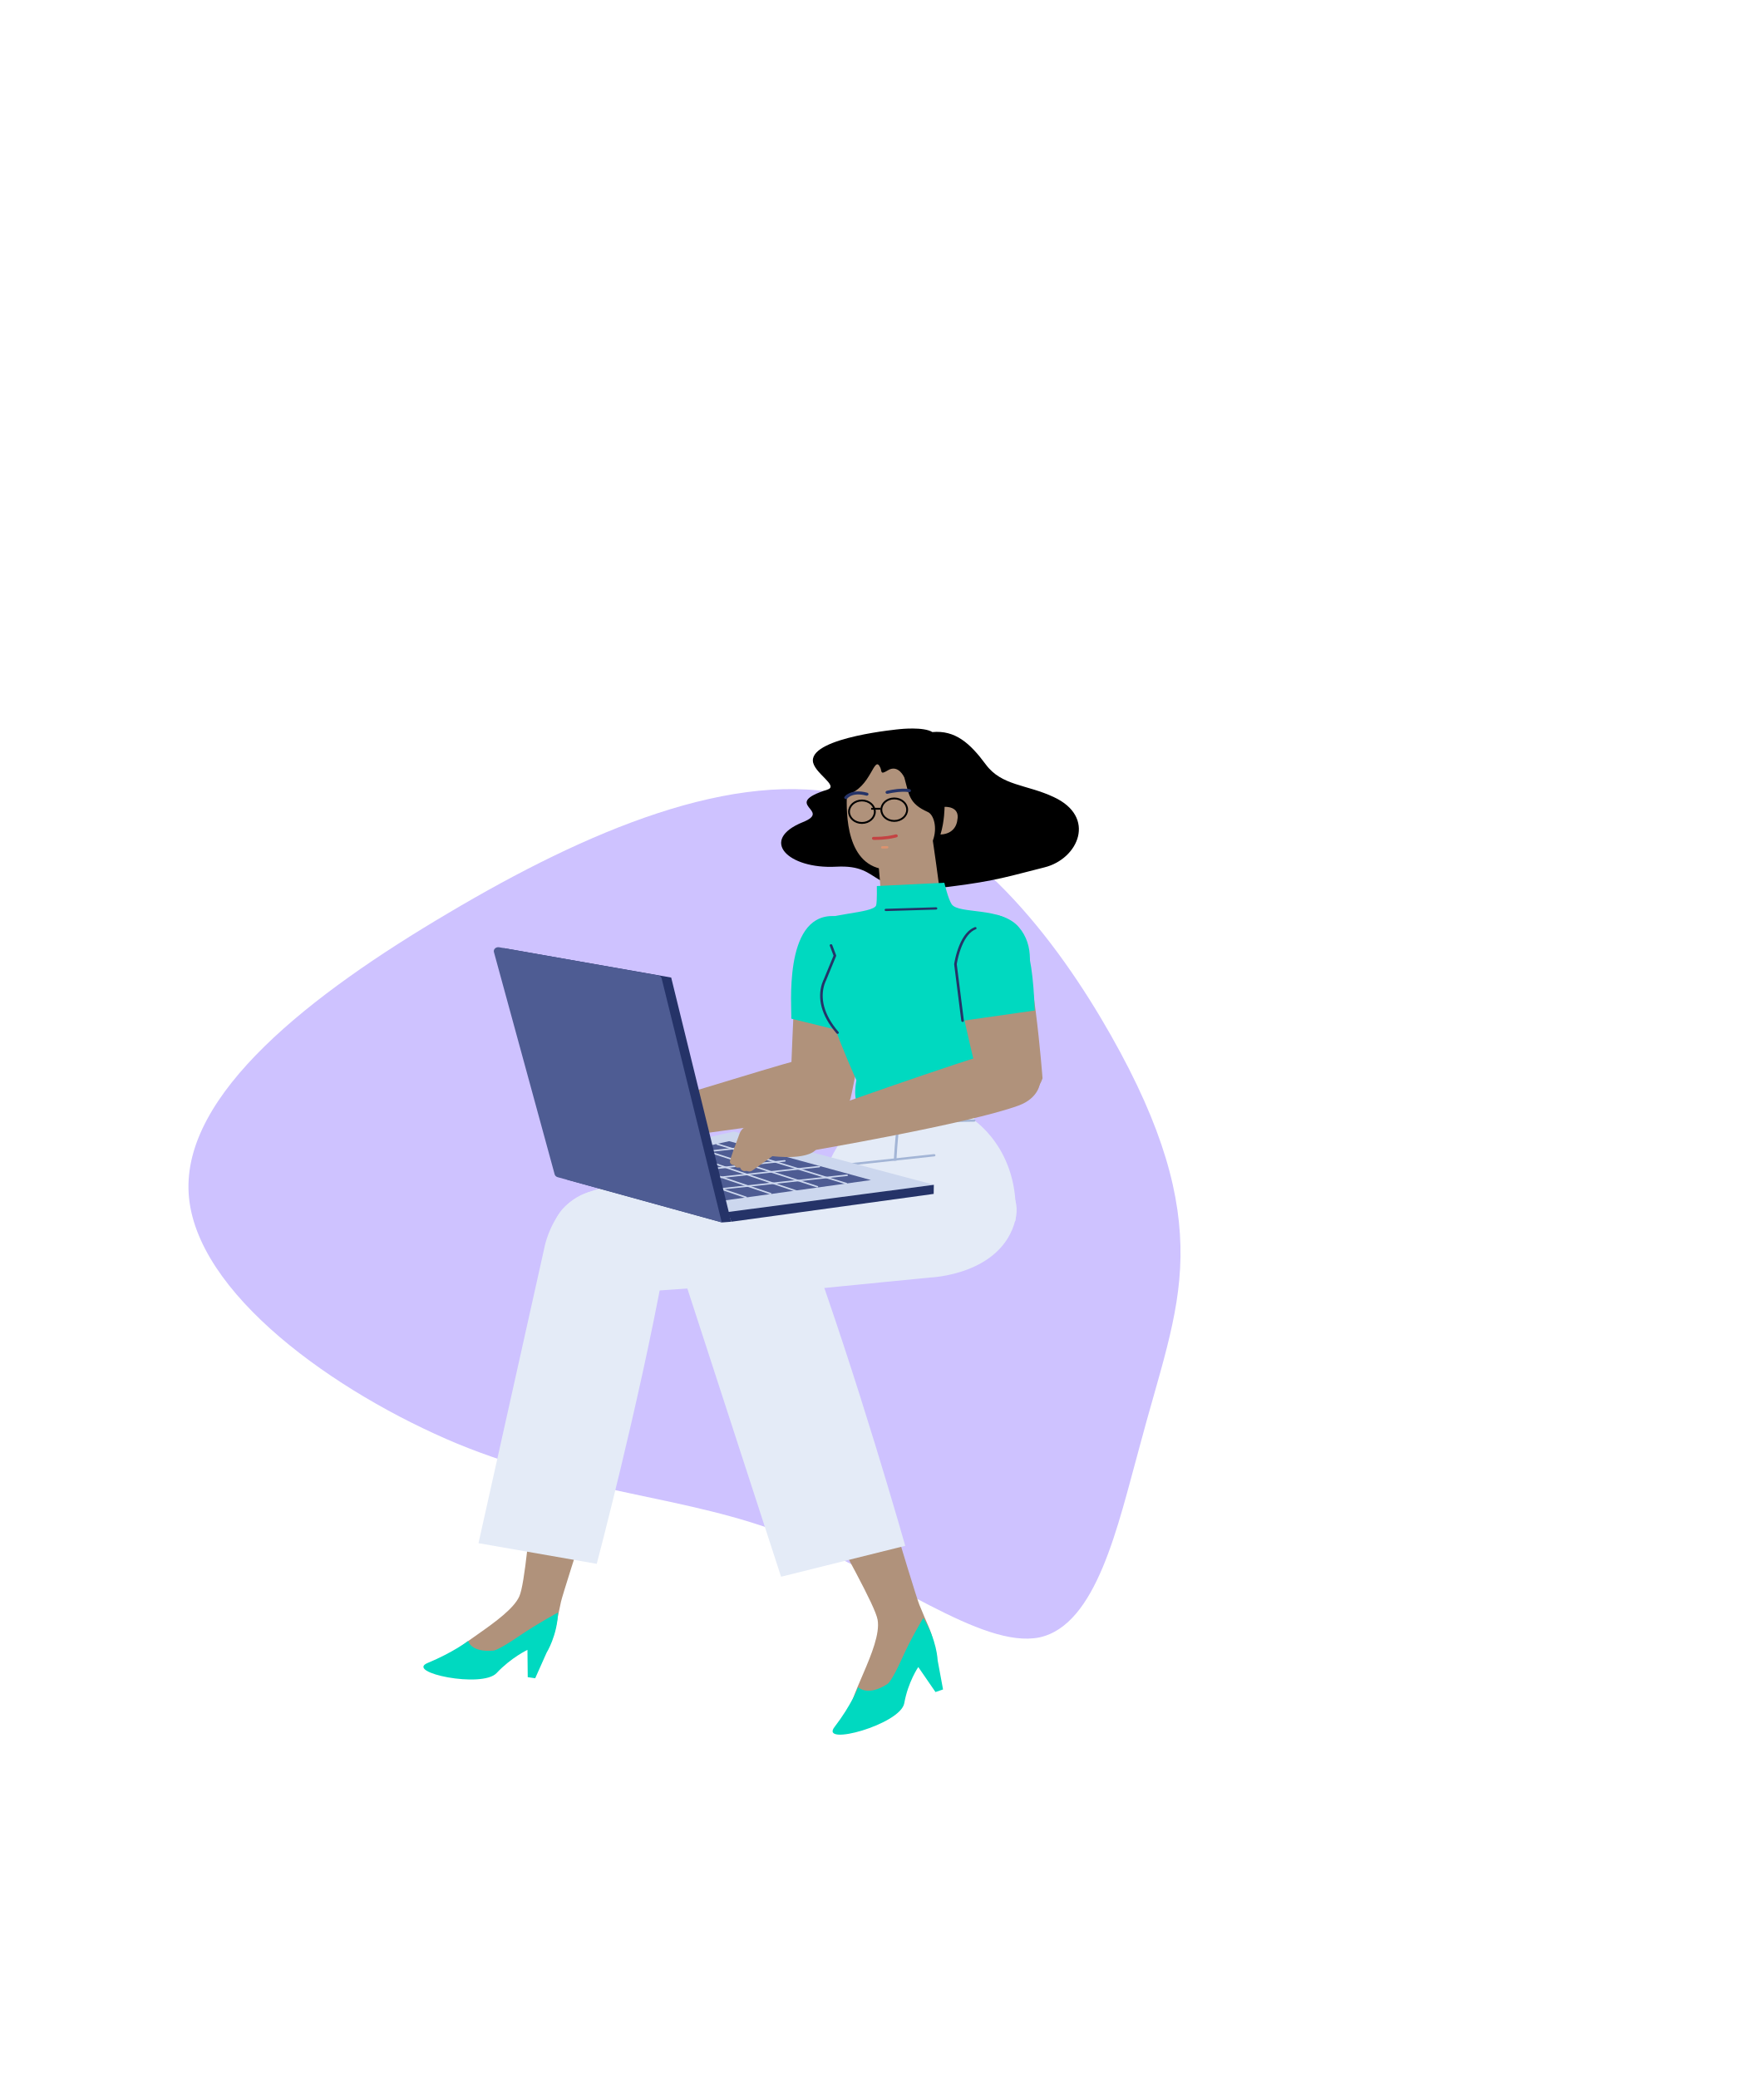
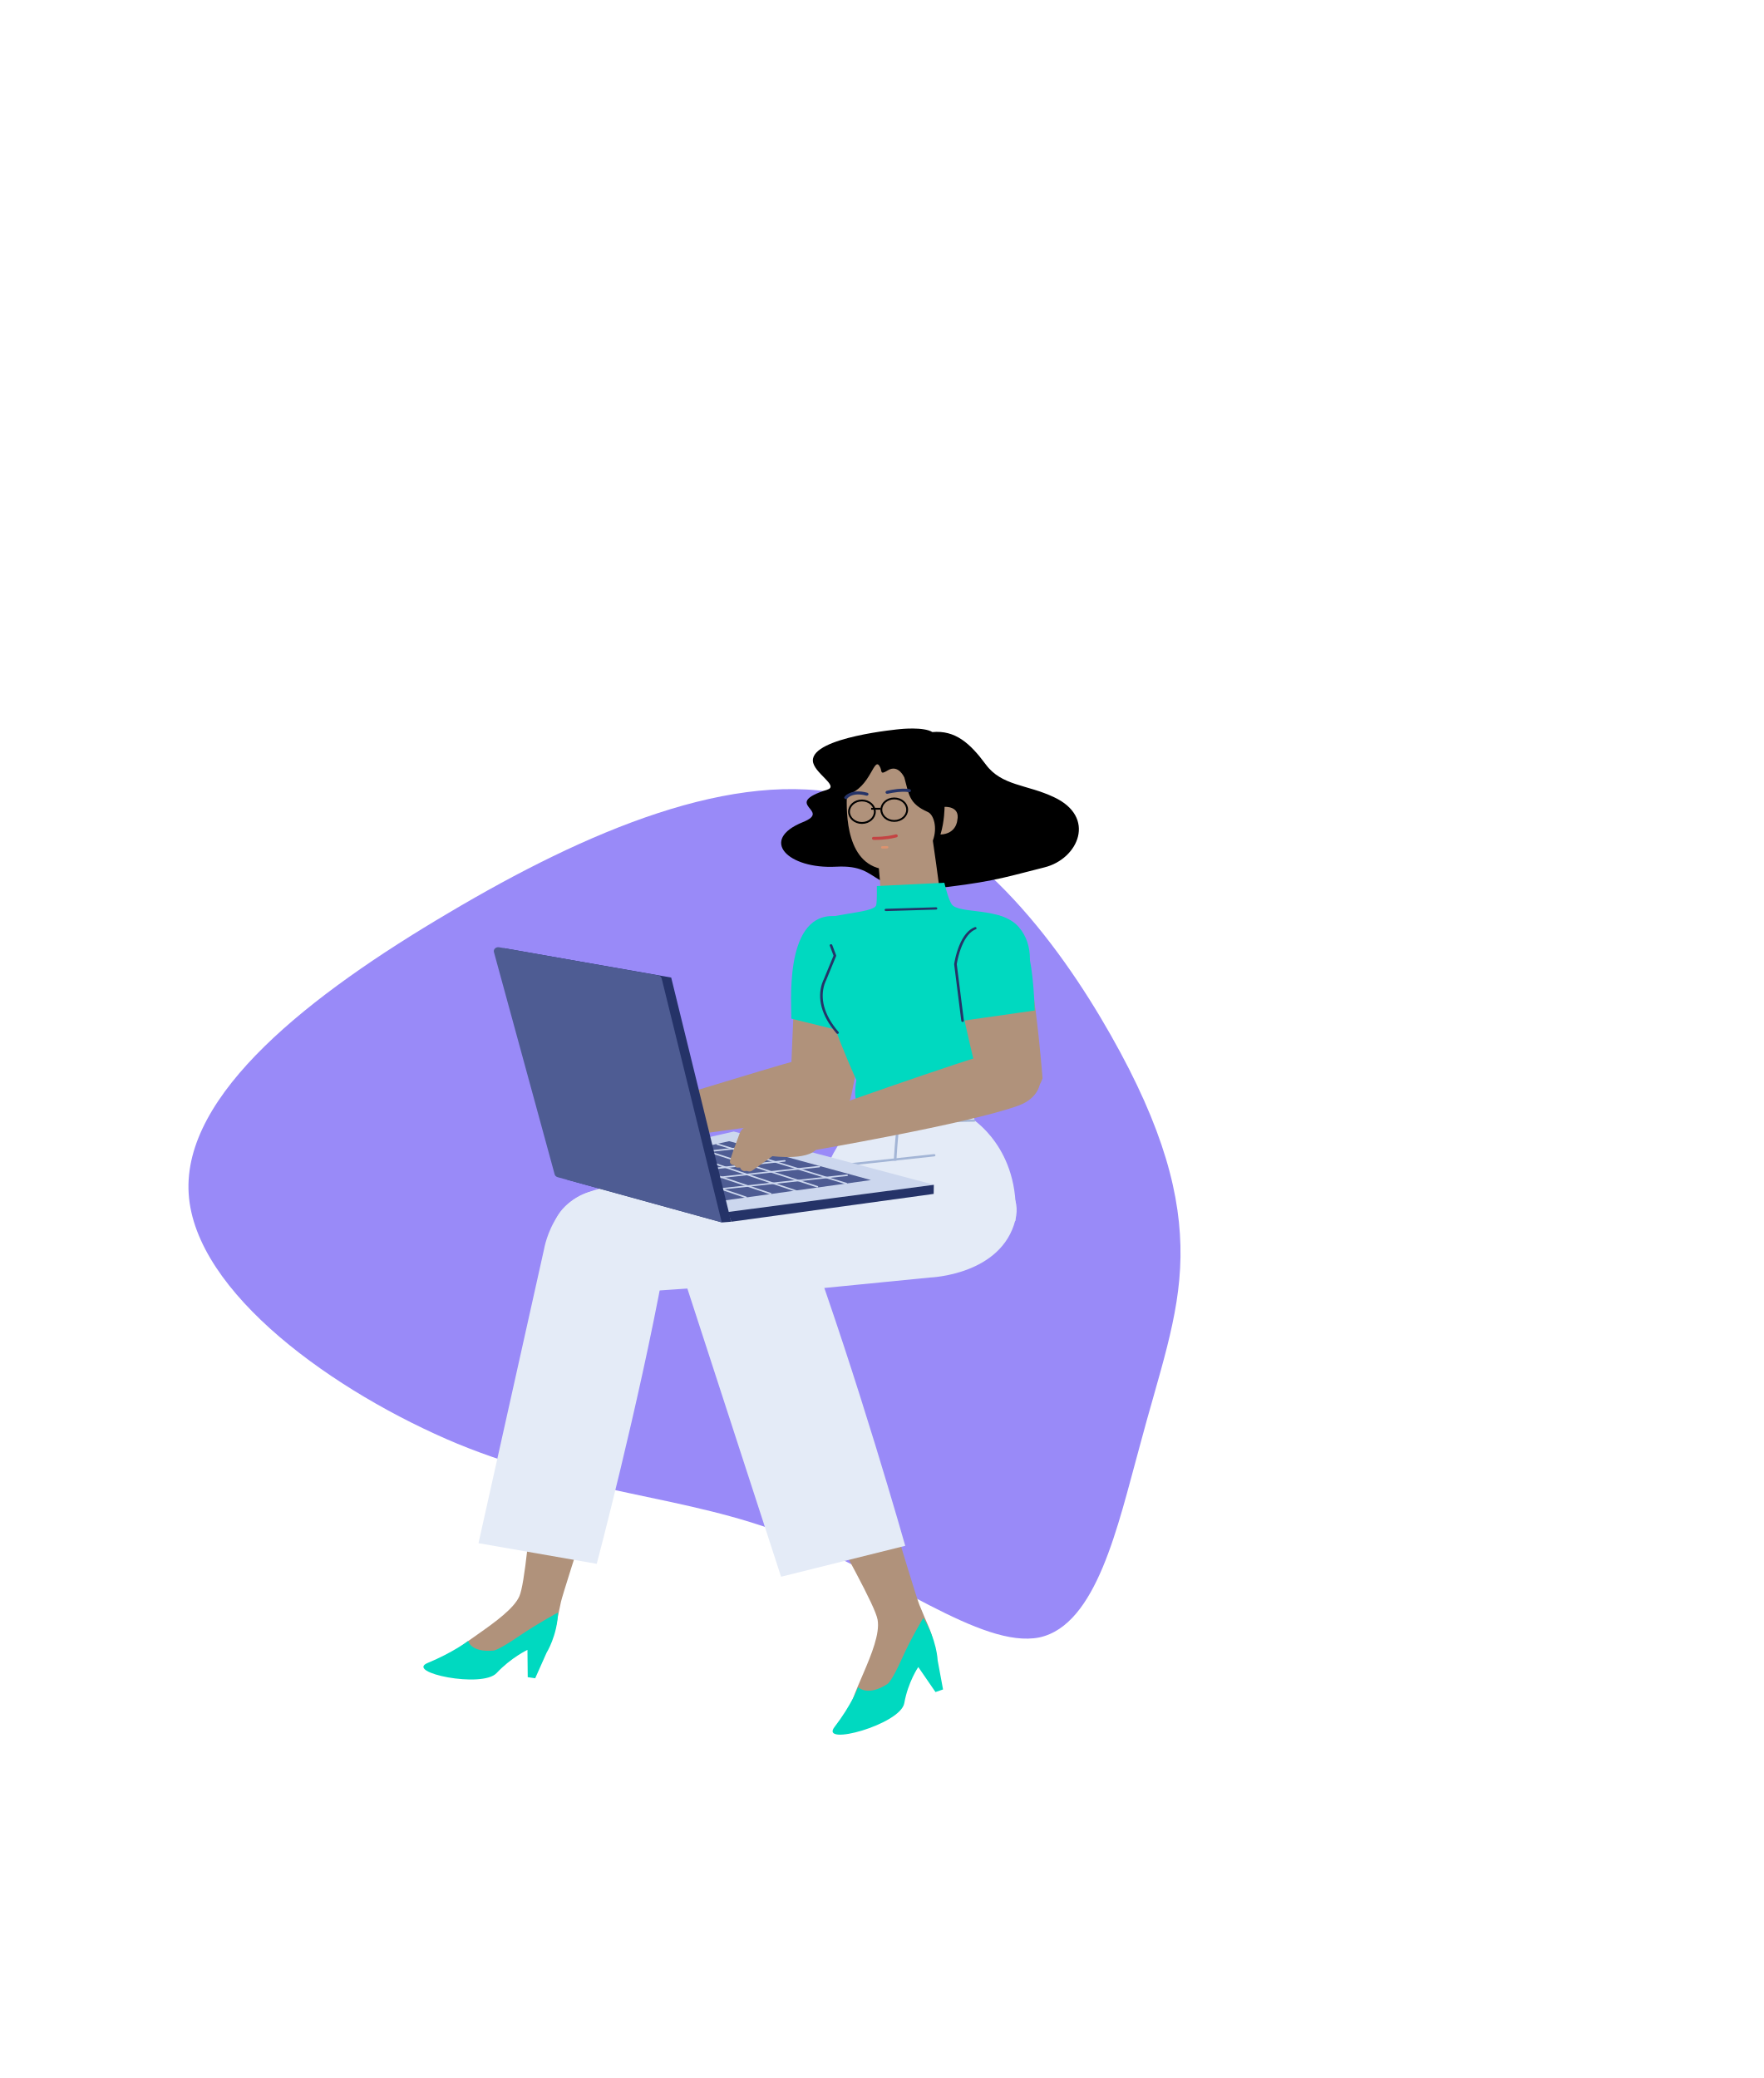
<svg xmlns="http://www.w3.org/2000/svg" width="946" height="1115" viewBox="0 0 946 1115" fill="none">
-   <path d="M595.98 555.455C624.36 605.54 633.82 641.898 633.347 674.546C632.874 707.194 621.995 736.132 611.116 777.313C599.764 818.494 588.412 871.918 557.667 878.596C526.449 884.903 476.311 844.464 422.389 823.688C368.94 802.541 311.707 801.799 245.487 774.716C179.74 747.262 104.533 693.838 101.222 640.414C97.911 586.99 166.496 533.566 240.757 489.788C314.545 446.01 394.009 411.878 456.918 427.089C520.3 441.929 567.6 505.37 595.98 555.455Z" fill="#CEC2FF" />
+   <path d="M595.98 555.455C624.36 605.54 633.82 641.898 633.347 674.546C632.874 707.194 621.995 736.132 611.116 777.313C599.764 818.494 588.412 871.918 557.667 878.596C526.449 884.903 476.311 844.464 422.389 823.688C368.94 802.541 311.707 801.799 245.487 774.716C179.74 747.262 104.533 693.838 101.222 640.414C97.911 586.99 166.496 533.566 240.757 489.788C314.545 446.01 394.009 411.878 456.918 427.089C520.3 441.929 567.6 505.37 595.98 555.455Z" fill="#998AF8" />
  <path d="M522.524 591.073C522.909 591.068 523.225 591.338 523.23 591.677C523.235 591.981 522.987 592.237 522.657 592.288L522.544 592.298L461.227 593.069C460.842 593.074 460.526 592.803 460.52 592.465C460.515 592.161 460.764 591.905 461.094 591.853L461.207 591.844L522.524 591.073Z" fill="#A3B5D6" />
  <path fill-rule="evenodd" clip-rule="evenodd" d="M331.706 763.101C331.84 762.741 302.458 852.869 300.975 859.469C296.93 877.482 298.73 880.362 286.725 883.251C283.651 883.993 279.732 881.879 274.312 885.499C259.481 895.411 240.21 899.14 239.511 891.852C239.51 885.139 272.752 869.489 278.597 856.625C284.671 843.26 288.573 732.241 301.159 726.25C313.745 720.259 344.885 686.701 331.706 763.101Z" fill="#B0927B" />
  <path fill-rule="evenodd" clip-rule="evenodd" d="M293.26 886.788C293.26 886.788 299.005 877.617 299.395 865.24C299.395 865.24 288.516 871.058 278.659 877.784C267.277 885.552 264.912 885.64 264.912 885.64C252.499 886.824 251.171 880.482 251.171 880.482C251.171 880.482 243.188 886.602 229.432 892.307C217.113 897.416 258.645 906.028 266.437 897.718C274.229 889.41 282.985 885.277 282.985 885.277L283.135 899.925L287.144 900.511L293.26 886.788Z" fill="#00D9C0" />
  <path fill-rule="evenodd" clip-rule="evenodd" d="M291.907 670.2L256.722 828.028L320.164 839.113C320.164 839.113 342.561 754.366 355.919 681.838C355.919 681.838 365.812 644.445 331.92 638.906C298.029 633.366 291.907 670.2 291.907 670.2Z" fill="#E4EBF7" />
  <path fill-rule="evenodd" clip-rule="evenodd" d="M331.531 636.148C398.374 628.861 447.733 628.238 463.191 631.647C463.191 631.647 495.28 637.303 489.26 659.023C481.914 685.528 447.41 685.97 447.41 685.97L335.657 693.68C326.771 694.374 297.529 697.35 295.843 667.15C294.251 638.665 330.075 636.307 331.531 636.148Z" fill="#E4EBF7" />
  <path fill-rule="evenodd" clip-rule="evenodd" d="M330.592 598.279C330.592 598.279 416.081 571.867 428.173 568.844C458.743 561.198 462.571 593.948 443.181 598.315C431.494 600.948 407.825 603.965 387.212 606.82C358.16 610.843 336.796 612.997 336.796 612.997L330.592 598.279Z" fill="#B0927B" />
  <path fill-rule="evenodd" clip-rule="evenodd" d="M482.982 391.208C482.982 391.208 435.688 395.471 436.115 408.164C436.336 414.693 450.396 421.609 443.902 423.686C418.522 431.797 446.828 434.648 430.812 441.11C406.994 450.722 422.834 466.422 448.54 465.05C475.167 463.628 463.448 481.444 509.122 475.824C534.86 472.657 542.26 469.899 560.397 465.397C578.536 460.895 588.522 438.359 565.259 427.637C550.792 420.848 537.388 421.698 528.9 410.205C520.409 398.711 512.474 391.702 500.215 392.809C495.552 389.869 482.982 391.208 482.982 391.208Z" fill="black" />
  <path fill-rule="evenodd" clip-rule="evenodd" d="M503.897 475.678C501.752 459.311 499.714 445.939 499.714 445.939L471.039 460.17L472.731 480.114C474.039 487.456 481.996 492.389 490.301 491.003C499.081 489.537 504.92 483.484 503.897 475.678Z" fill="#B0927B" />
  <path fill-rule="evenodd" clip-rule="evenodd" d="M485.196 417.2C485.196 417.2 482.016 409.803 476.249 413.389C472.123 415.952 473.223 413.847 472.294 411.854C468.845 404.447 467.691 422.686 454.329 426.506C454.106 435.795 453.527 465.487 476.351 466.643C485.231 467.094 496.604 461.534 500.518 450.95C503.07 444.051 500.945 437.107 497.832 435.722C487.575 431.163 487.766 426.461 485.196 417.2Z" fill="#B0927B" />
  <path d="M465.008 425.132C465.339 425.023 465.705 425.145 465.875 425.407L465.925 425.499L468.016 430.402L468.057 430.555L468.109 431.108C468.117 431.21 468.125 431.323 468.133 431.447C468.331 434.548 468.182 438.558 467.441 443.279L467.33 443.964L467.811 443.995C468.843 444.068 469.806 444.18 470.699 444.321L471.226 444.409C471.739 444.5 472.201 444.596 472.61 444.694L472.907 444.768C473.2 444.843 473.403 444.903 473.515 444.94C473.883 445.062 474.069 445.424 473.93 445.747C473.791 446.071 473.38 446.234 473.011 446.112L472.774 446.041C472.699 446.02 472.61 445.996 472.507 445.97C472.068 445.857 471.546 445.744 470.945 445.637C469.633 445.405 468.14 445.241 466.478 445.177C466.054 445.16 465.741 444.824 465.806 444.455C466.686 439.457 466.904 435.214 466.736 431.956L466.688 431.197L466.649 430.766L464.591 425.939C464.466 425.647 464.605 425.326 464.903 425.176L465.008 425.132Z" fill="#B0927B" />
  <path d="M480.467 447.724C480.957 447.591 481.477 447.833 481.628 448.264C481.778 448.696 481.503 449.153 481.013 449.285C480.661 449.38 480.303 449.47 479.94 449.555C477.744 450.068 475.406 450.385 473.038 450.546C471.621 450.642 470.363 450.673 469.342 450.663L468.71 450.65C468.197 450.63 467.8 450.249 467.822 449.798C467.845 449.348 468.278 448.998 468.791 449.018L469.014 449.024C470.035 449.045 471.368 449.021 472.895 448.918C475.158 448.764 477.387 448.461 479.463 447.976C479.804 447.897 480.138 447.813 480.467 447.724Z" fill="#C44343" />
  <path d="M454.849 426.043C457.324 424.566 460.789 424.141 465.296 425.346C465.787 425.477 466.064 425.933 465.915 426.365C465.766 426.796 465.247 427.04 464.756 426.909C460.778 425.846 457.896 426.199 455.892 427.394C455.221 427.794 454.82 428.18 454.659 428.404C454.384 428.784 453.811 428.898 453.377 428.656C452.944 428.415 452.815 427.91 453.09 427.529C453.379 427.128 453.95 426.579 454.849 426.043Z" fill="#253368" />
  <path d="M484.148 423.187C485.559 423.153 486.847 423.228 487.988 423.43C488.491 423.519 488.816 423.95 488.715 424.392C488.613 424.834 488.124 425.12 487.621 425.031C486.631 424.856 485.479 424.789 484.2 424.82C482.554 424.86 480.779 425.058 478.991 425.363C478.459 425.454 477.954 425.549 477.484 425.646L476.706 425.814C476.517 425.857 476.376 425.89 476.29 425.912C475.796 426.036 475.282 425.786 475.141 425.352C475 424.918 475.285 424.466 475.778 424.342L476.238 424.233L476.58 424.158C477.204 424.022 477.896 423.886 478.636 423.76C480.517 423.439 482.389 423.23 484.148 423.187Z" fill="#253368" />
  <path d="M475.886 453.987C476.279 453.976 476.608 454.248 476.62 454.594C476.631 454.905 476.382 455.17 476.045 455.228L475.93 455.239L473.448 455.306C473.055 455.316 472.727 455.045 472.714 454.699C472.704 454.388 472.953 454.123 473.289 454.065L473.405 454.054L475.886 453.987Z" fill="#DD936F" />
  <path fill-rule="evenodd" clip-rule="evenodd" d="M513.589 440.205C515.335 432.334 506.778 432.942 506.778 432.942C506.778 432.942 506.765 440.759 504.574 447.782C513.155 447.422 513.589 440.205 513.589 440.205Z" fill="#B0927B" />
  <path fill-rule="evenodd" clip-rule="evenodd" d="M423.998 586.105C423.998 586.105 425.932 531.082 427.284 520.482C430.549 494.878 446.887 489.171 459.241 499.602C474.132 512.173 456.397 589.095 456.397 589.095C456.397 589.095 454.142 599.347 440.146 599.538C423.604 599.764 423.998 586.105 423.998 586.105Z" fill="#B0927B" />
  <path fill-rule="evenodd" clip-rule="evenodd" d="M424.524 546.598C424.923 541.077 420.111 491.715 446.41 491.526C466.866 491.379 462.027 514.892 456.163 554.364L424.524 546.598Z" fill="#00D9C0" />
  <path fill-rule="evenodd" clip-rule="evenodd" d="M520.874 592.958C506.248 596.096 465.781 594.597 461.436 592.958C457.092 591.322 459.462 579.637 459.462 579.637C432.964 520.161 435.466 500.398 437.787 495.976C440.925 489.998 469.033 490.338 470.095 485.672C470.617 483.37 470.433 475.428 470.433 475.428L506.662 473.657C506.662 473.657 508.683 482.404 510.598 485.21C514.322 490.668 537.21 486.436 546.625 497.474C563.449 517.201 540.469 551.103 527.826 575.765C527.826 575.765 528.61 587.356 520.874 592.958Z" fill="#00D9C0" />
  <path fill-rule="evenodd" clip-rule="evenodd" d="M467.428 675.976L436.526 647.563C436.526 647.563 443.19 615.882 460.312 602.081L521.386 600.198C521.386 600.198 547.592 616.246 544.743 655.127L497.893 676.2L467.428 675.976Z" fill="#E4EBF7" />
  <path fill-rule="evenodd" clip-rule="evenodd" d="M522.814 600.825L460.314 602.081L461.867 593.669L520.747 592.106L522.814 600.825Z" fill="#E4EBF7" />
  <path d="M482.093 602.099C482.475 602.138 482.749 602.442 482.705 602.778C481.998 608.146 481.463 613.98 481.086 620.211C480.241 634.19 480.227 649.066 480.733 663.227L480.828 665.719C480.911 667.776 480.999 669.654 481.088 671.327L481.254 674.2C481.276 674.538 480.983 674.828 480.599 674.847C480.215 674.867 479.885 674.609 479.863 674.272L479.789 673.071L479.663 670.746C479.596 669.449 479.53 668.039 479.467 666.527L479.436 665.762C478.835 650.829 478.798 634.989 479.695 620.146C480.073 613.891 480.61 608.032 481.321 602.637C481.361 602.334 481.644 602.109 481.979 602.095L482.093 602.099Z" fill="#A3B5D6" />
  <path d="M522.633 600.648C523.018 600.642 523.335 600.912 523.342 601.25C523.348 601.554 523.1 601.811 522.77 601.863L522.658 601.873L461.405 602.814C461.021 602.82 460.703 602.55 460.697 602.212C460.691 601.908 460.938 601.651 461.268 601.599L461.381 601.589L522.633 600.648Z" fill="#A3B5D6" />
-   <path fill-rule="evenodd" clip-rule="evenodd" d="M461.701 757.51C461.6 757.115 490.489 854.21 493.219 861C500.675 879.529 504.12 881.318 494.861 889.741C492.489 891.897 487.567 891.831 484.825 897.768C477.32 914.013 461.89 926.697 456.723 920.321C452.553 914.139 473.451 883.774 470.848 869.122C468.146 853.901 402.826 749.796 410.696 738.237C418.566 726.678 426.411 680.832 461.701 757.51Z" fill="#B0927B" />
+   <path fill-rule="evenodd" clip-rule="evenodd" d="M461.701 757.51C461.6 757.115 490.489 854.21 493.219 861C500.675 879.529 504.12 881.318 494.861 889.741C492.489 891.897 487.567 891.831 484.826 897.768C477.32 914.013 461.89 926.697 456.723 920.321C452.553 914.139 473.451 883.774 470.848 869.122C468.146 853.901 402.826 749.796 410.696 738.237C418.566 726.678 426.411 680.832 461.701 757.51Z" fill="#B0927B" />
  <path fill-rule="evenodd" clip-rule="evenodd" d="M503.073 890.949C503.073 890.949 502.669 879.746 495.348 868.161C495.348 868.161 488.939 878.74 484.038 889.667C478.378 902.281 476.255 903.498 476.255 903.498C465.562 910.547 460.398 905.343 460.398 905.343C460.398 905.343 456.847 914.81 447.721 926.668C439.549 937.284 483.141 925.283 485.158 913.889C487.177 902.497 492.673 894.488 492.673 894.488L501.904 907.906L505.959 906.521L503.073 890.949Z" fill="#00D9C0" />
  <path fill-rule="evenodd" clip-rule="evenodd" d="M365.236 680.495L419.055 846.03L485.677 829.442C485.677 829.442 460.119 739.058 432.709 664.193C432.709 664.193 421.442 624.309 386.063 633.534C350.685 642.759 365.236 680.495 365.236 680.495Z" fill="#E4EBF7" />
  <path fill-rule="evenodd" clip-rule="evenodd" d="M400.314 630.732C474.453 621.144 497.697 621.265 514.986 624.711C514.986 624.711 550.84 630.292 544.768 654.584C537.355 684.229 498.991 685.485 498.991 685.485L406.551 694.63C396.688 695.602 361.507 697.643 361.507 666.006C361.507 634.278 398.7 630.941 400.314 630.732Z" fill="#E4EBF7" />
  <path fill-rule="evenodd" clip-rule="evenodd" d="M524.075 575.684C524.075 575.684 512.156 528.42 512.614 517.374C513.718 490.694 534.915 488.004 545.736 499.898C554.104 509.095 559.332 578.536 559.332 578.536C559.332 578.536 556.145 590.415 542.199 591.642C525.715 593.089 524.075 575.684 524.075 575.684Z" fill="#B0927B" />
  <path fill-rule="evenodd" clip-rule="evenodd" d="M533.532 490.7C548.195 493.362 553.819 506.089 555.149 542.206L516.448 547.724C516.361 542.192 490.997 486.715 536.616 491.221" fill="#00D9C0" />
  <path fill-rule="evenodd" clip-rule="evenodd" d="M428.984 600.018C428.984 600.018 521.491 567.086 533.753 564.657C558.633 559.728 567.335 585.547 546.499 593.199C519.678 603.049 433.623 617.715 433.623 617.715L428.984 600.018Z" fill="#B0927B" />
  <path d="M522.967 497.497C523.32 497.361 523.73 497.503 523.885 497.813C524.039 498.123 523.878 498.484 523.526 498.619C520.44 499.807 517.938 503.021 516.024 507.647C515.137 509.789 514.437 512.09 513.903 514.391C513.754 515.036 513.627 515.643 513.52 516.204L513.389 516.93L513.316 517.38L517.141 547.656C517.179 547.959 516.959 548.234 516.636 548.313L516.525 548.332C516.181 548.366 515.868 548.173 515.778 547.889L515.756 547.791L511.922 517.441L511.923 517.298L512.011 516.75L512.068 516.424C512.191 515.736 512.347 514.971 512.538 514.146C513.084 511.79 513.802 509.433 514.715 507.228C516.748 502.316 519.442 498.853 522.967 497.497Z" fill="#253368" />
  <path d="M502.159 486.828C502.543 486.816 502.865 487.081 502.879 487.419C502.89 487.723 502.648 487.983 502.319 488.041L502.206 488.052L475.331 488.859C474.947 488.871 474.624 488.606 474.611 488.268C474.599 487.964 474.842 487.704 475.171 487.646L475.284 487.635L502.159 486.828Z" fill="#253368" />
  <path d="M445.627 506.675C445.955 506.579 446.308 506.71 446.464 506.971L446.508 507.063L448.599 512.58C448.637 512.678 448.645 512.782 448.624 512.883L448.594 512.982L443.184 526.118L443.083 526.308C443.04 526.394 442.988 526.502 442.929 526.633C442.728 527.077 442.525 527.6 442.335 528.199C440.073 535.34 441.629 544.126 449.917 553.751C450.149 554.021 450.089 554.405 449.782 554.609C449.475 554.813 449.038 554.76 448.806 554.491C440.245 544.548 438.618 535.366 440.993 527.871C441.197 527.228 441.416 526.663 441.635 526.178L441.789 525.853C441.833 525.764 441.868 525.698 441.89 525.66L441.908 525.632L447.2 512.765L445.186 507.45C445.077 507.161 445.226 506.851 445.523 506.714L445.627 506.675Z" fill="#253368" />
  <path d="M501.094 619.271C501.476 619.23 501.823 619.469 501.87 619.805C501.912 620.107 501.697 620.384 501.375 620.467L501.264 620.487L395.391 631.92C395.009 631.961 394.661 631.723 394.615 631.387C394.572 631.085 394.788 630.807 395.11 630.725L395.221 630.704L501.094 619.271Z" fill="#A3B5D6" />
  <path fill-rule="evenodd" clip-rule="evenodd" d="M392.708 650.776L500.999 635.702L393.679 607.143L304.486 627.462L392.708 650.776Z" fill="#CCD7EE" />
  <path fill-rule="evenodd" clip-rule="evenodd" d="M388.625 644.14L467.274 633.192L391.185 612.32L324.55 627.206L388.625 644.14Z" fill="#4E5C93" />
  <path fill-rule="evenodd" clip-rule="evenodd" d="M500.933 640.618L501.021 635.736L390.5 650.337L392.372 655.551L500.933 640.618Z" fill="#253368" />
  <path d="M376.173 616.666C376.25 616.481 376.464 616.375 376.678 616.403L376.769 616.423L438.663 636.378C438.904 636.455 439.028 636.69 438.94 636.901C438.862 637.087 438.648 637.193 438.435 637.165L438.344 637.144L376.449 617.19C376.208 617.113 376.085 616.878 376.173 616.666Z" fill="#CCD7EE" />
  <path d="M384.382 613.773C384.455 613.587 384.667 613.477 384.881 613.503L384.973 613.522L454.18 634.684C454.423 634.758 454.551 634.991 454.466 635.204C454.393 635.391 454.181 635.5 453.967 635.475L453.875 635.456L384.668 614.293C384.426 614.219 384.298 613.986 384.382 613.773Z" fill="#CCD7EE" />
  <path d="M375.239 621.614C375.319 621.43 375.534 621.326 375.747 621.357L375.838 621.378L427.816 638.86C428.056 638.94 428.176 639.176 428.084 639.387C428.004 639.571 427.788 639.675 427.575 639.644L427.484 639.622L375.506 622.141C375.267 622.061 375.147 621.825 375.239 621.614Z" fill="#CCD7EE" />
  <path d="M360.998 622.865C361.078 622.68 361.293 622.577 361.506 622.607L361.597 622.629L413.575 640.109C413.815 640.189 413.935 640.425 413.843 640.636C413.763 640.82 413.547 640.924 413.334 640.893L413.244 640.872L361.266 623.392C361.026 623.311 360.906 623.075 360.998 622.865Z" fill="#CCD7EE" />
  <path d="M347.845 624.833C347.925 624.649 348.141 624.545 348.354 624.576L348.445 624.597L400.423 642.077C400.662 642.158 400.782 642.394 400.691 642.604C400.61 642.789 400.395 642.892 400.182 642.861L400.091 642.84L348.113 625.36C347.873 625.28 347.753 625.043 347.845 624.833Z" fill="#CCD7EE" />
  <path d="M454.411 630.194C454.665 630.166 454.897 630.326 454.929 630.549C454.956 630.745 454.821 630.926 454.616 630.986L454.525 631.005L387.221 638.307C386.966 638.335 386.735 638.176 386.703 637.952C386.676 637.756 386.811 637.575 387.015 637.515L387.107 637.497L454.411 630.194Z" fill="#CCD7EE" />
  <path d="M439.482 625.565C439.736 625.538 439.968 625.697 439.999 625.92C440.027 626.116 439.892 626.297 439.687 626.357L439.595 626.376L372.292 633.678C372.037 633.706 371.805 633.547 371.774 633.323C371.746 633.127 371.881 632.947 372.086 632.886L372.178 632.868L439.482 625.565Z" fill="#CCD7EE" />
  <path d="M420.976 622.477C421.231 622.45 421.463 622.609 421.494 622.833C421.522 623.028 421.387 623.209 421.182 623.269L421.09 623.288L353.786 630.59C353.532 630.618 353.3 630.459 353.269 630.235C353.241 630.039 353.376 629.859 353.581 629.798L353.673 629.78L420.976 622.477Z" fill="#CCD7EE" />
  <path d="M408.459 614.287C408.714 614.259 408.946 614.418 408.977 614.642C409.005 614.838 408.87 615.019 408.665 615.079L408.573 615.098L341.27 622.4C341.015 622.428 340.783 622.269 340.752 622.045C340.724 621.849 340.859 621.668 341.064 621.608L341.156 621.589L408.459 614.287Z" fill="#CCD7EE" />
  <path fill-rule="evenodd" clip-rule="evenodd" d="M392.285 655.553L387.418 655.926L303.923 632.859L270.18 508.743L360.11 524.53L392.285 655.553Z" fill="#253368" />
  <path fill-rule="evenodd" clip-rule="evenodd" d="M387.245 655.933L299.196 631.644C298.392 631.422 297.779 630.846 297.582 630.124L264.999 510.845C264.59 509.346 266.087 507.979 267.805 508.284L353.111 523.365C354.046 523.53 354.781 524.167 354.984 524.986L387.245 655.933Z" fill="#4E5C93" />
  <path fill-rule="evenodd" clip-rule="evenodd" d="M439.142 614.603C436.49 623.315 414.422 620.357 414.422 620.357L403.604 628.102C401.892 629.141 401.156 628.127 400.224 628.314C397.711 628.816 397.109 626.495 397.109 626.495C396.15 626.307 394.904 627.17 393.985 625.146C393.985 625.146 392.196 625.388 391.585 623.534C391.356 622.845 394.809 613.515 396.871 608.055C397.777 605.657 400.134 603.916 402.976 603.541L429.385 600.044C429.385 600.044 442.712 602.881 439.142 614.603Z" fill="#B0927B" />
  <path d="M415.996 614.18C416.358 614.044 416.776 614.192 416.931 614.51C417.07 614.796 416.947 615.123 416.658 615.284L416.555 615.332L408.786 618.248L401.015 627.656C400.81 627.905 400.435 627.982 400.131 627.853L400.021 627.795C399.738 627.614 399.65 627.284 399.797 627.017L399.863 626.92L407.749 617.373C407.8 617.312 407.862 617.26 407.933 617.219L408.046 617.165L415.996 614.18Z" fill="#B0927B" />
  <path d="M410.681 611.308C411.024 611.138 411.458 611.245 411.651 611.546C411.825 611.818 411.744 612.154 411.476 612.343L411.38 612.4L404.246 615.932L397.915 625.67C397.739 625.941 397.369 626.052 397.048 625.947L396.943 625.903C396.636 625.749 396.509 625.423 396.629 625.141L396.678 625.049L403.107 615.161C403.149 615.095 403.205 615.037 403.27 614.989L403.376 614.926L410.681 611.308Z" fill="#B0927B" />
  <path d="M405.526 608.657C405.834 608.442 406.282 608.488 406.526 608.759C406.743 609 406.726 609.338 406.503 609.561L406.41 609.639L401.608 612.979L395.83 623.434C395.675 623.714 395.314 623.847 394.986 623.76L394.878 623.723C394.559 623.587 394.408 623.27 394.506 622.981L394.549 622.886L400.399 612.302C400.431 612.246 400.471 612.194 400.52 612.148L400.598 612.085L405.526 608.657Z" fill="#B0927B" />
  <path d="M469.367 435.547C469.367 438.82 466.327 441.58 462.438 441.58C458.548 441.58 455.508 438.82 455.508 435.547C455.508 432.273 458.548 429.514 462.438 429.514C466.327 429.514 469.367 432.273 469.367 435.547Z" stroke="black" />
  <path d="M486.703 434.458C486.703 437.732 483.663 440.491 479.773 440.491C475.884 440.491 472.844 437.732 472.844 434.458C472.844 431.184 475.884 428.425 479.773 428.425C483.663 428.425 486.703 431.184 486.703 434.458Z" stroke="black" />
  <line x1="467.391" y1="433.958" x2="472.344" y2="433.958" stroke="black" />
</svg>
